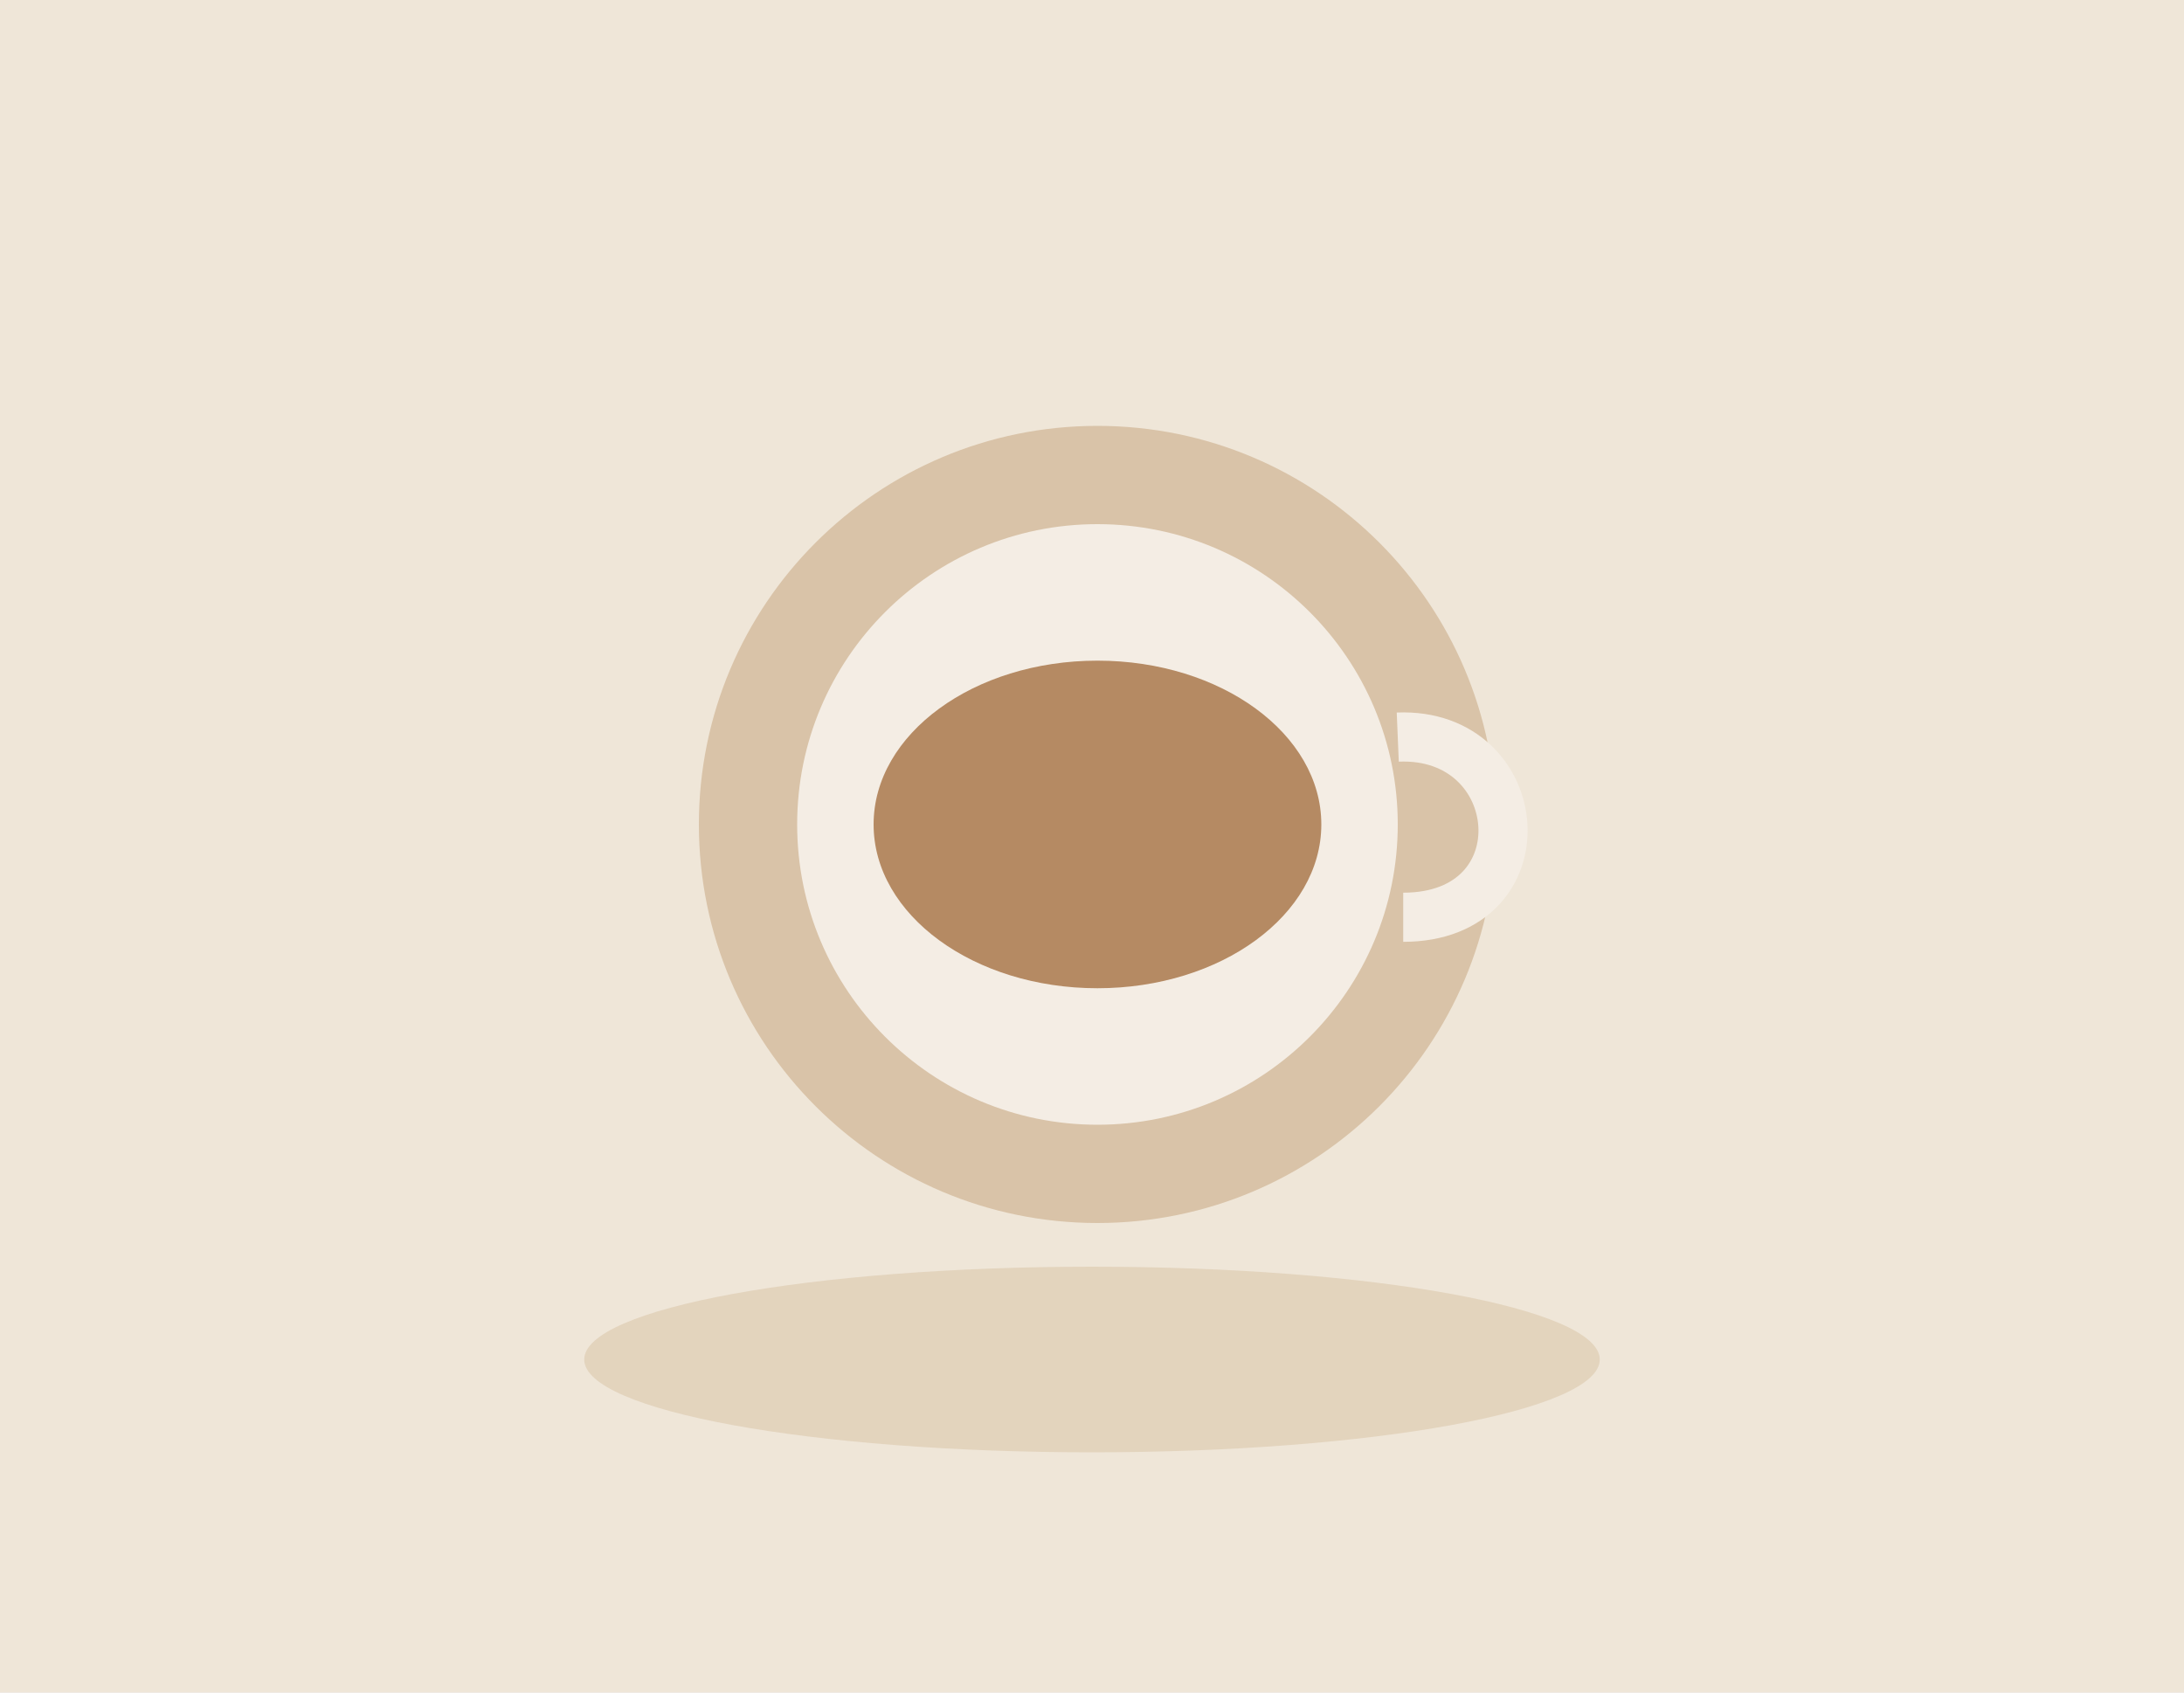
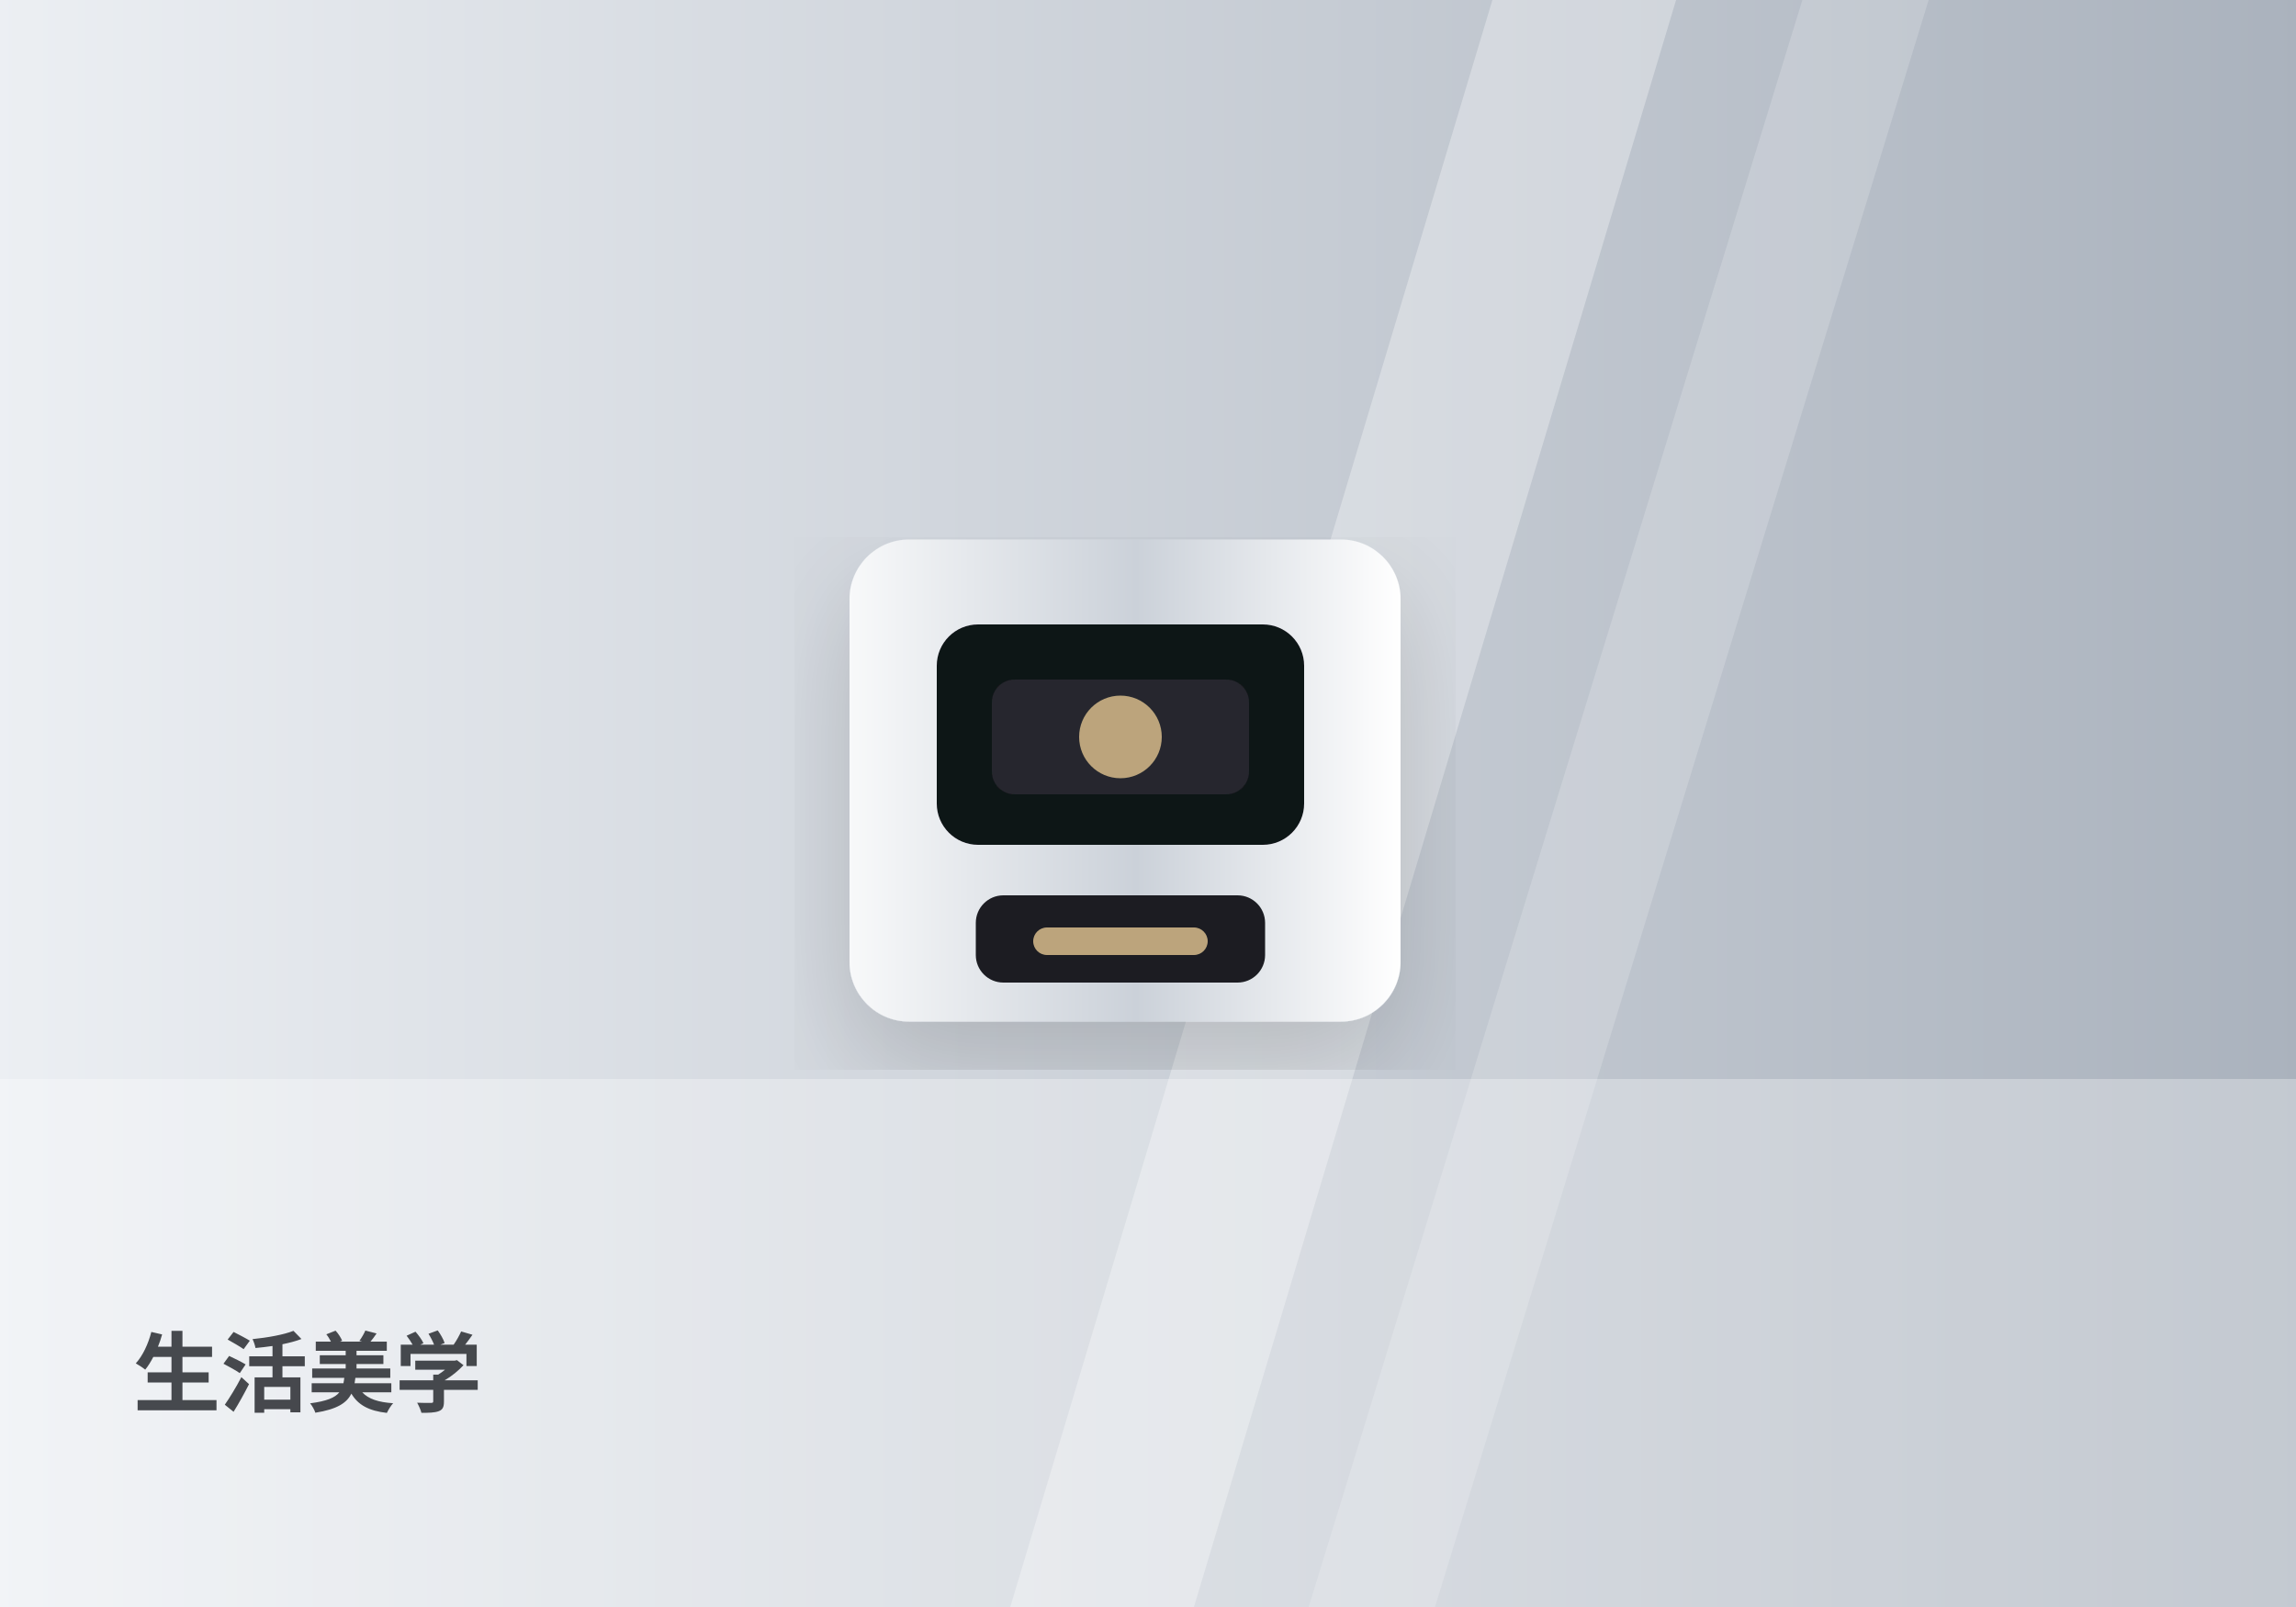
- <svg xmlns="http://www.w3.org/2000/svg" width="800" height="620" viewBox="0 0 800 620">
-   <rect width="800" height="620" fill="#efe6d8" />
-   <circle cx="402" cy="302" r="146" fill="#d9c3a8" />
-   <circle cx="402" cy="302" r="110" fill="#f4ede4" />
-   <ellipse cx="402" cy="302" rx="82" ry="60" fill="#b58a63" />
-   <path d="M512 270 C560 268 566 336 514 336" stroke="#f4ede4" stroke-width="18" fill="none" />
-   <ellipse cx="400" cy="498" rx="186" ry="34" fill="#d8c3a5" opacity=".52" />
+ <svg xmlns="http://www.w3.org/2000/svg" width="1000" height="700" viewBox="0 0 1000 700">
+   <defs>
+     <linearGradient id="g" x1="0" x2="1">
+       <stop offset="0" stop-color="#eceff3" />
+       <stop offset="1" stop-color="#aab2bd" />
+     </linearGradient>
+     <linearGradient id="m" x1="0" x2="1">
+       <stop offset="0" stop-color="#f8f9fa" />
+       <stop offset=".52" stop-color="#cbd1d9" />
+       <stop offset="1" stop-color="#ffffff" />
+     </linearGradient>
+     <filter id="sd">
+       <feDropShadow dx="0" dy="20" stdDeviation="24" flood-color="#000" flood-opacity=".16" />
+     </filter>
+   </defs>
+   <rect width="1000" height="700" fill="url(#g)" />
+   <rect x="0" y="470" width="1000" height="230" fill="#ffffff" opacity=".30" />
+   <polygon points="650,0 730,0 520,700 440,700" fill="#fff" opacity=".32" />
+   <polygon points="785,0 840,0 625,700 570,700" fill="#fff" opacity=".18" />
+   <g filter="url(#sd)">
+     <rect x="370" y="235" width="240" height="210" rx="26" fill="url(#m)" />
+     <rect x="408" y="272" width="160" height="96" rx="18" fill="#111319" />
+     <rect x="432" y="296" width="112" height="50" rx="10" fill="#25282d" />
+     <circle cx="488" cy="321" r="18" fill="#bca47c" />
+     <rect x="425" y="390" width="126" height="38" rx="12" fill="#1b1d22" />
+     <rect x="450" y="404" width="76" height="12" rx="6" fill="#bca47c" />
+   </g>
+   <text x="58" y="612" font-family="Arial" font-size="38" font-weight="700" fill="#171a1f" opacity=".78">生活美学</text>
</svg>
